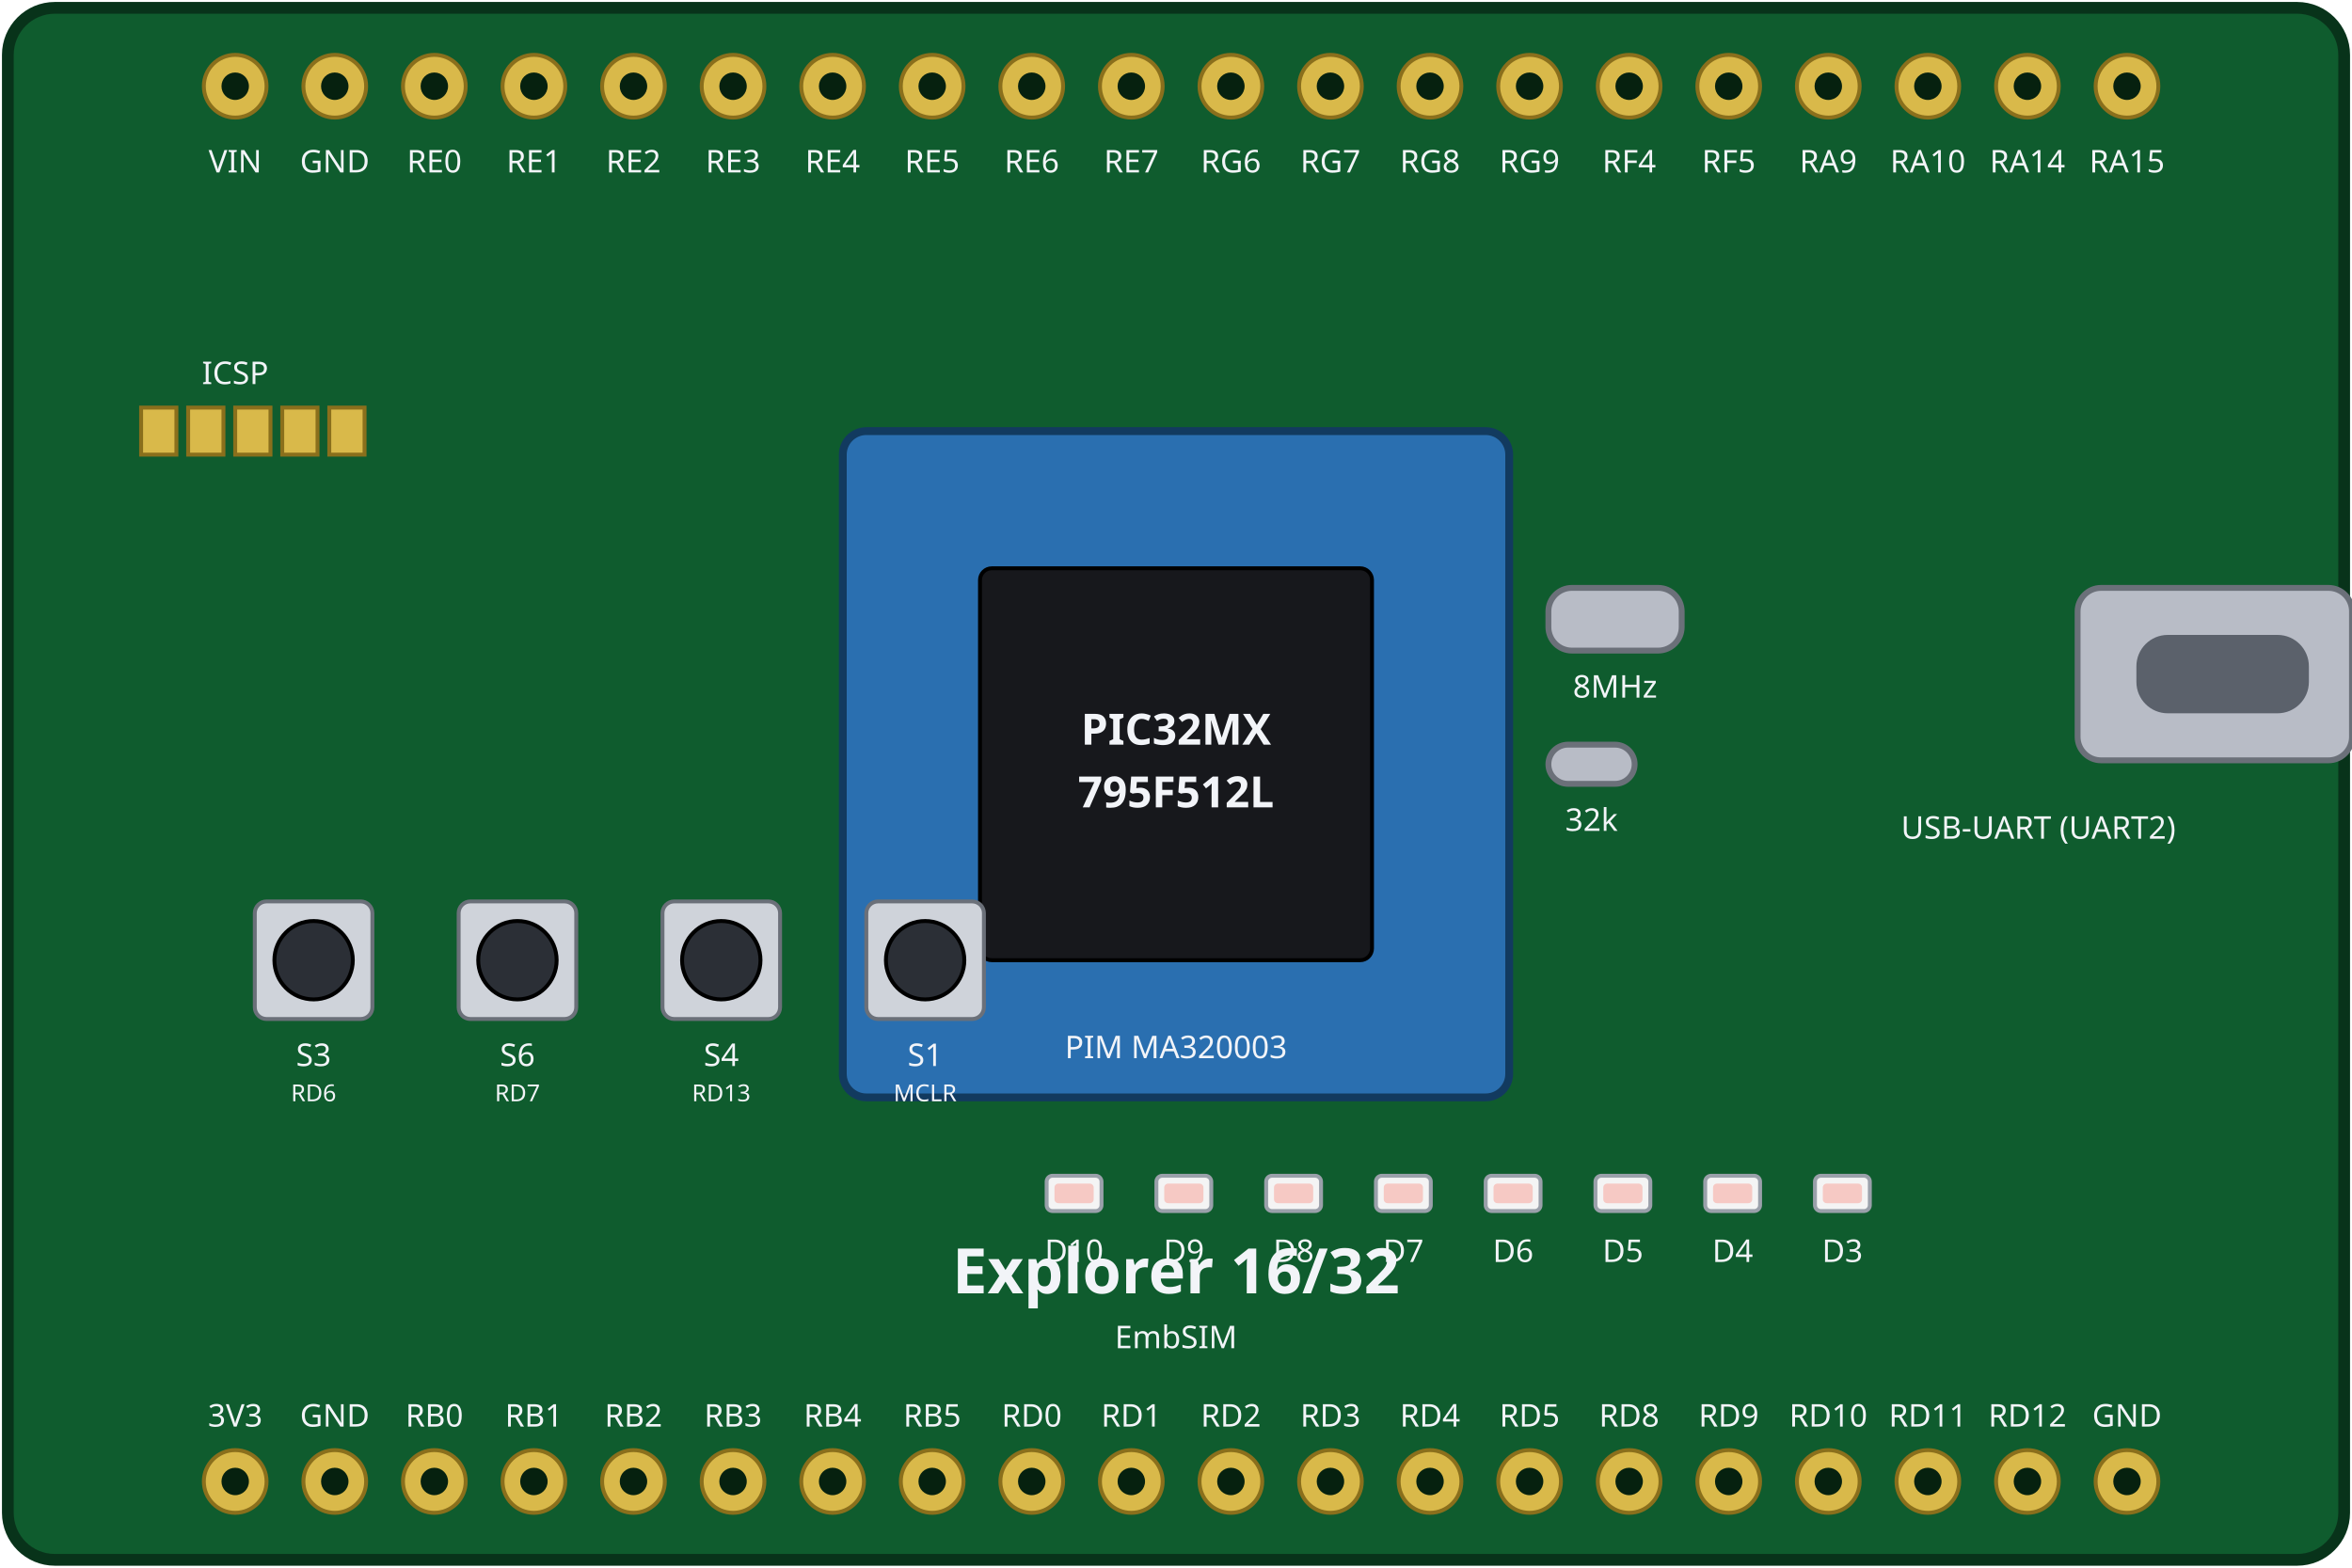
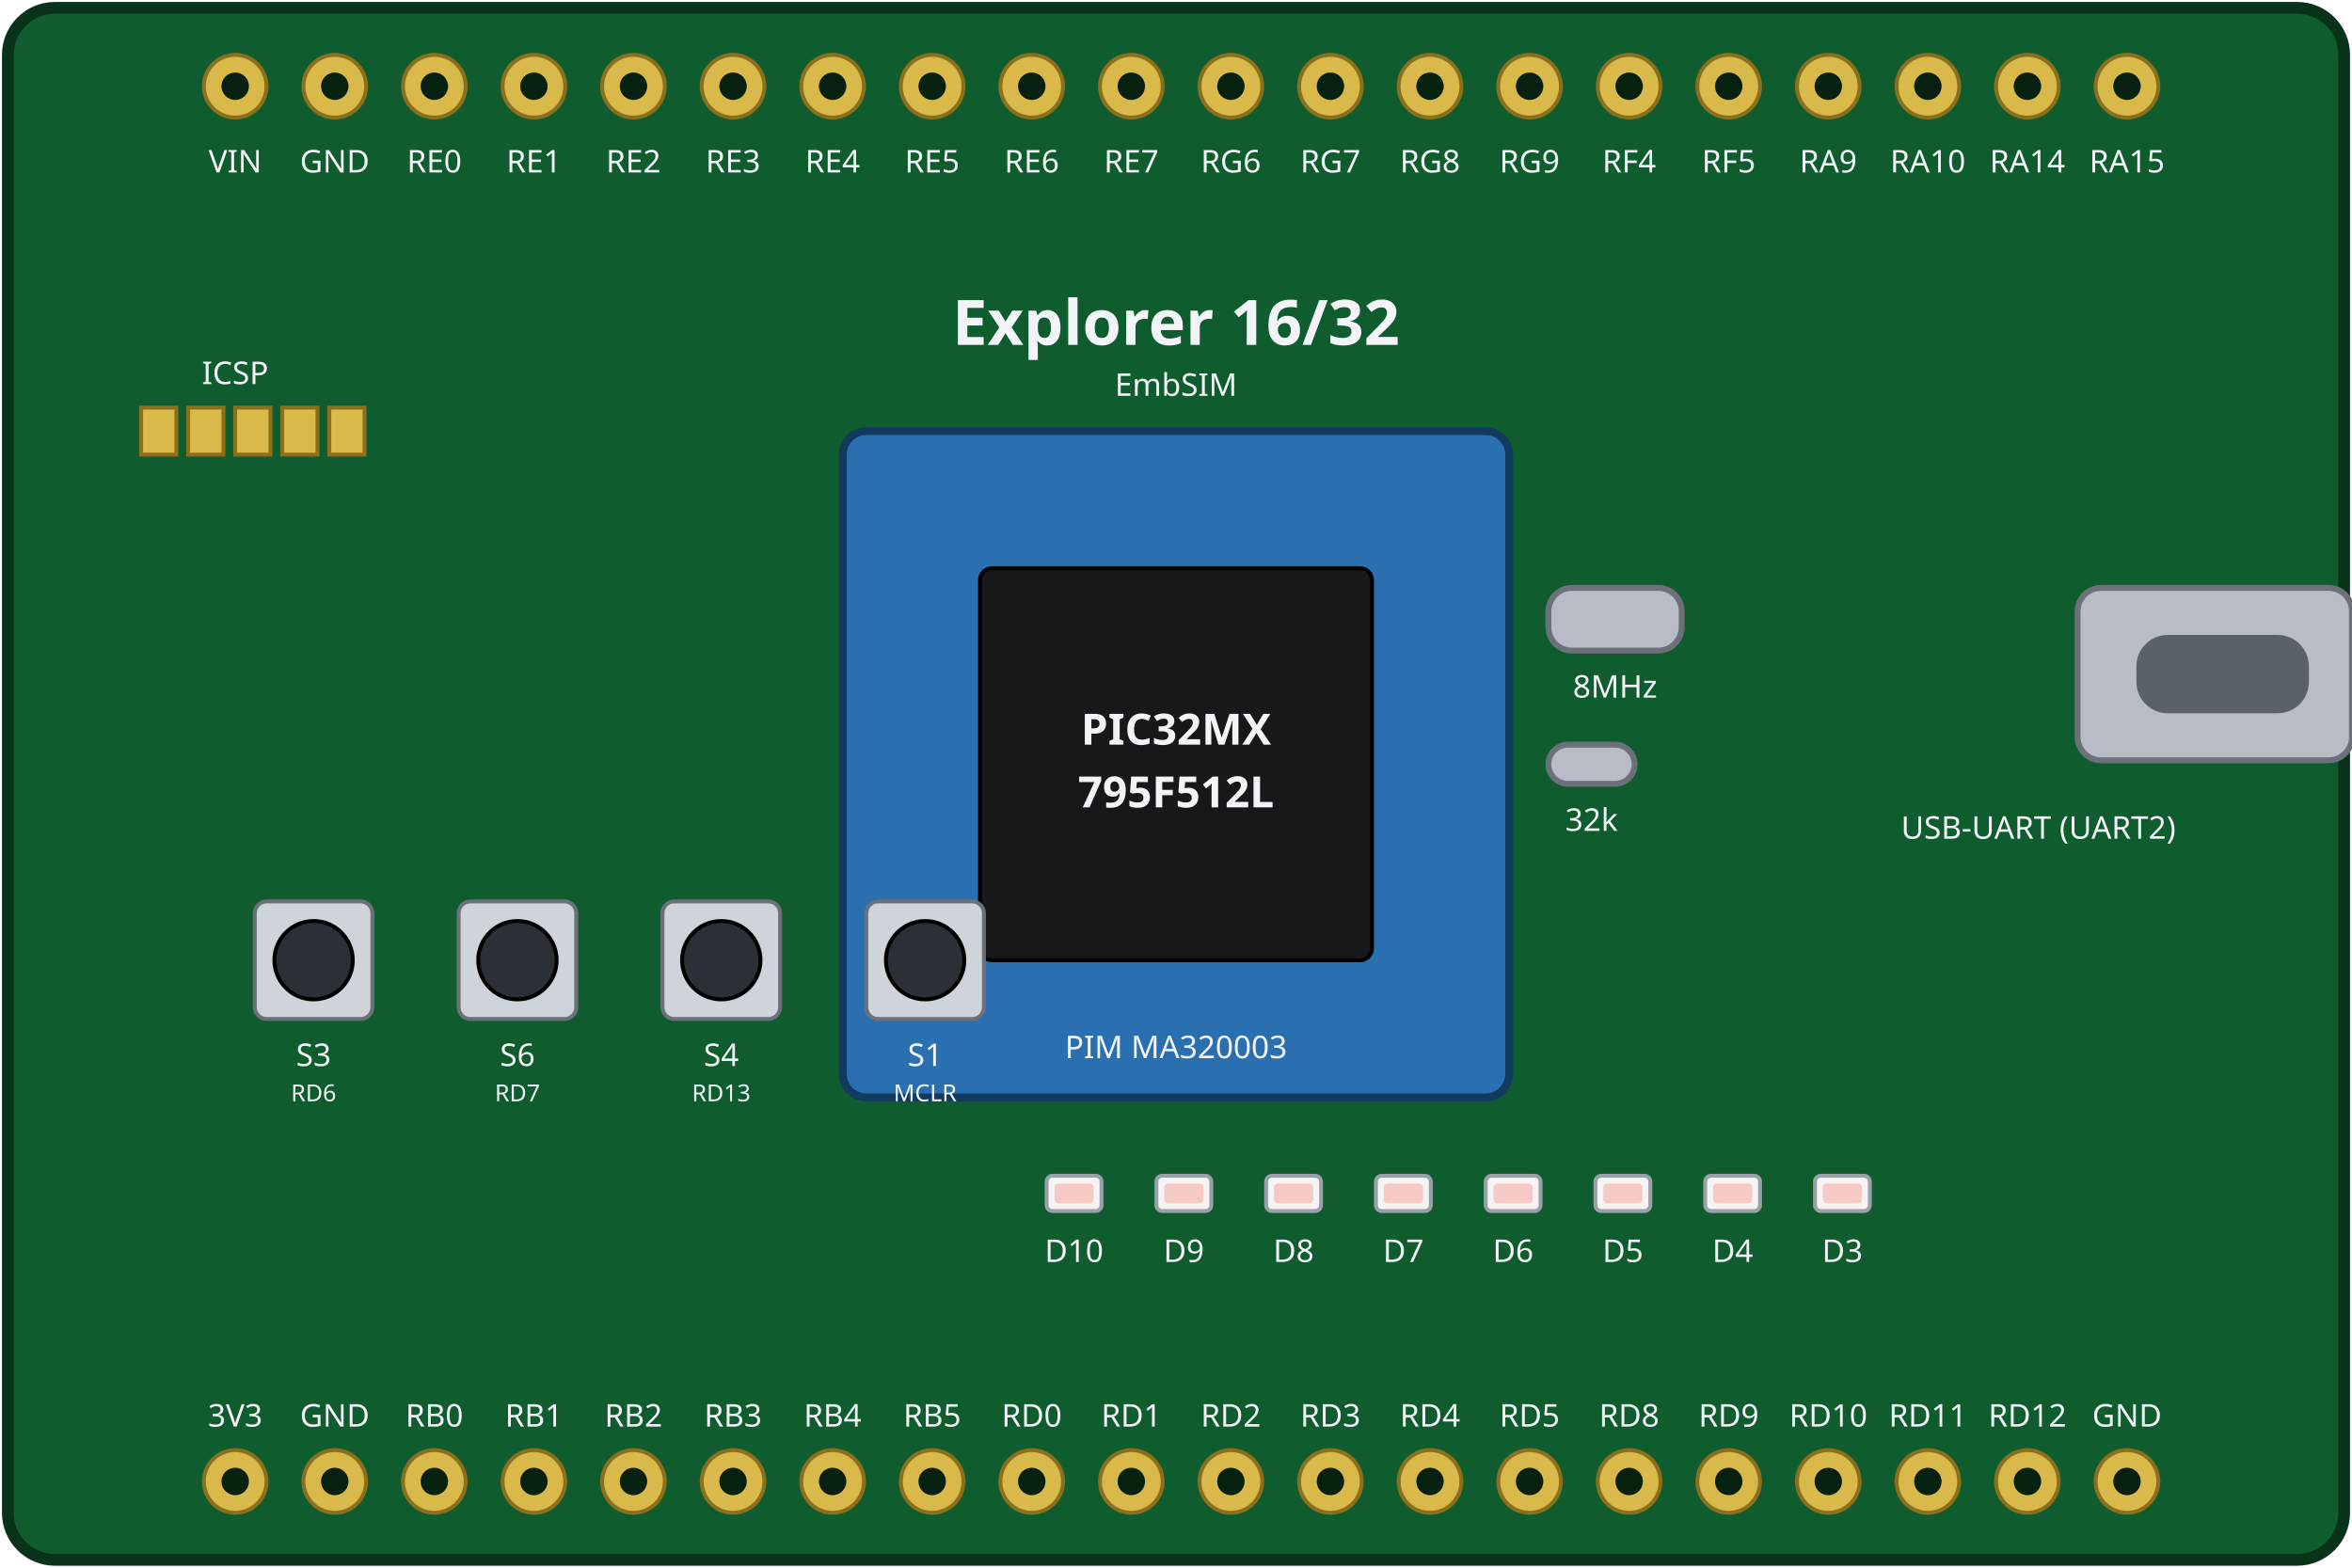
<svg xmlns="http://www.w3.org/2000/svg" viewBox="0 0 600 400" width="600" height="400">
  <defs>
    <radialGradient id="glow-red" cx="50%" cy="50%" r="50%">
      <stop offset="0%" stop-color="#ff5a4a" stop-opacity="1" />
      <stop offset="100%" stop-color="#ff5a4a" stop-opacity="0" />
    </radialGradient>
  </defs>
  <style>.pcb{fill:#0f5c2e;stroke:#08331a;stroke-width:3}.silk{fill:#f2f4f8;font-family:sans-serif;font-size:12px}.silks{fill:#f2f4f8;font-family:sans-serif;font-size:8px;text-anchor:middle}.silkn{fill:#f2f4f8;font-family:sans-serif;font-size:6px;text-anchor:middle}.pad{fill:#d9b94a;stroke:#8a6f1c;stroke-width:1}.hole{fill:#06210f}.chip{fill:#17181c;stroke:#000;stroke-width:1}.pim{fill:#2a6fb0;stroke:#123a5f;stroke-width:2}.metal{fill:#b8bcc6;stroke:#6b7079;stroke-width:1.5}.logo{fill:#f2f4f8;font-family:sans-serif;font-weight:bold}.btn{fill:#cfd3da;stroke:#6b7079}</style>
  <rect id="pcb" class="pcb" x="2" y="2" width="596" height="396" rx="12" />
  <circle id="pin-vin" class="pad" cx="60.0" cy="22" r="8" />
  <circle class="hole" cx="60.0" cy="22" r="3.5" />
  <text class="silks" x="60.0" y="44">VIN</text>
  <circle id="pin-gnd_3" class="pad" cx="85.4" cy="22" r="8" />
  <circle class="hole" cx="85.4" cy="22" r="3.5" />
  <text class="silks" x="85.4" y="44">GND</text>
  <circle id="pin-re0" class="pad" cx="110.8" cy="22" r="8" />
  <circle class="hole" cx="110.8" cy="22" r="3.5" />
  <text class="silks" x="110.8" y="44">RE0</text>
  <circle id="pin-re1" class="pad" cx="136.2" cy="22" r="8" />
  <circle class="hole" cx="136.2" cy="22" r="3.5" />
  <text class="silks" x="136.2" y="44">RE1</text>
  <circle id="pin-re2" class="pad" cx="161.6" cy="22" r="8" />
  <circle class="hole" cx="161.6" cy="22" r="3.5" />
  <text class="silks" x="161.6" y="44">RE2</text>
  <circle id="pin-re3" class="pad" cx="187.0" cy="22" r="8" />
  <circle class="hole" cx="187.0" cy="22" r="3.5" />
  <text class="silks" x="187.0" y="44">RE3</text>
  <circle id="pin-re4" class="pad" cx="212.4" cy="22" r="8" />
  <circle class="hole" cx="212.4" cy="22" r="3.5" />
  <text class="silks" x="212.4" y="44">RE4</text>
  <circle id="pin-re5" class="pad" cx="237.8" cy="22" r="8" />
  <circle class="hole" cx="237.8" cy="22" r="3.5" />
  <text class="silks" x="237.8" y="44">RE5</text>
  <circle id="pin-re6" class="pad" cx="263.2" cy="22" r="8" />
  <circle class="hole" cx="263.2" cy="22" r="3.5" />
  <text class="silks" x="263.2" y="44">RE6</text>
  <circle id="pin-re7" class="pad" cx="288.6" cy="22" r="8" />
  <circle class="hole" cx="288.6" cy="22" r="3.5" />
  <text class="silks" x="288.6" y="44">RE7</text>
  <circle id="pin-rg6" class="pad" cx="314.0" cy="22" r="8" />
  <circle class="hole" cx="314.0" cy="22" r="3.5" />
  <text class="silks" x="314.0" y="44">RG6</text>
  <circle id="pin-rg7" class="pad" cx="339.4" cy="22" r="8" />
  <circle class="hole" cx="339.4" cy="22" r="3.5" />
  <text class="silks" x="339.4" y="44">RG7</text>
  <circle id="pin-rg8" class="pad" cx="364.8" cy="22" r="8" />
  <circle class="hole" cx="364.8" cy="22" r="3.5" />
  <text class="silks" x="364.8" y="44">RG8</text>
  <circle id="pin-rg9" class="pad" cx="390.2" cy="22" r="8" />
  <circle class="hole" cx="390.2" cy="22" r="3.5" />
  <text class="silks" x="390.2" y="44">RG9</text>
  <circle id="pin-rf4" class="pad" cx="415.6" cy="22" r="8" />
  <circle class="hole" cx="415.6" cy="22" r="3.5" />
  <text class="silks" x="415.6" y="44">RF4</text>
  <circle id="pin-rf5" class="pad" cx="441.0" cy="22" r="8" />
  <circle class="hole" cx="441.0" cy="22" r="3.5" />
  <text class="silks" x="441.0" y="44">RF5</text>
  <circle id="pin-ra9" class="pad" cx="466.4" cy="22" r="8" />
  <circle class="hole" cx="466.4" cy="22" r="3.5" />
  <text class="silks" x="466.4" y="44">RA9</text>
  <circle id="pin-ra10" class="pad" cx="491.8" cy="22" r="8" />
  <circle class="hole" cx="491.8" cy="22" r="3.5" />
  <text class="silks" x="491.8" y="44">RA10</text>
  <circle id="pin-ra14" class="pad" cx="517.2" cy="22" r="8" />
  <circle class="hole" cx="517.2" cy="22" r="3.5" />
  <text class="silks" x="517.2" y="44">RA14</text>
  <circle id="pin-ra15" class="pad" cx="542.6" cy="22" r="8" />
  <circle class="hole" cx="542.6" cy="22" r="3.5" />
  <text class="silks" x="542.6" y="44">RA15</text>
  <circle id="pin-3v3" class="pad" cx="60.0" cy="378" r="8" />
  <circle class="hole" cx="60.0" cy="378" r="3.5" />
  <text class="silks" x="60.0" y="364">3V3</text>
  <circle id="pin-gnd" class="pad" cx="85.4" cy="378" r="8" />
  <circle class="hole" cx="85.4" cy="378" r="3.5" />
  <text class="silks" x="85.4" y="364">GND</text>
  <circle id="pin-rb0" class="pad" cx="110.8" cy="378" r="8" />
  <circle class="hole" cx="110.8" cy="378" r="3.5" />
  <text class="silks" x="110.8" y="364">RB0</text>
  <circle id="pin-rb1" class="pad" cx="136.2" cy="378" r="8" />
  <circle class="hole" cx="136.2" cy="378" r="3.5" />
  <text class="silks" x="136.2" y="364">RB1</text>
  <circle id="pin-rb2" class="pad" cx="161.6" cy="378" r="8" />
  <circle class="hole" cx="161.6" cy="378" r="3.5" />
  <text class="silks" x="161.6" y="364">RB2</text>
  <circle id="pin-rb3" class="pad" cx="187.0" cy="378" r="8" />
  <circle class="hole" cx="187.0" cy="378" r="3.5" />
  <text class="silks" x="187.0" y="364">RB3</text>
  <circle id="pin-rb4" class="pad" cx="212.4" cy="378" r="8" />
  <circle class="hole" cx="212.4" cy="378" r="3.5" />
  <text class="silks" x="212.4" y="364">RB4</text>
  <circle id="pin-rb5" class="pad" cx="237.8" cy="378" r="8" />
  <circle class="hole" cx="237.8" cy="378" r="3.5" />
  <text class="silks" x="237.8" y="364">RB5</text>
  <circle id="pin-rd0" class="pad" cx="263.2" cy="378" r="8" />
  <circle class="hole" cx="263.2" cy="378" r="3.5" />
  <text class="silks" x="263.2" y="364">RD0</text>
  <circle id="pin-rd1" class="pad" cx="288.6" cy="378" r="8" />
  <circle class="hole" cx="288.6" cy="378" r="3.5" />
  <text class="silks" x="288.6" y="364">RD1</text>
  <circle id="pin-rd2" class="pad" cx="314.0" cy="378" r="8" />
  <circle class="hole" cx="314.0" cy="378" r="3.5" />
  <text class="silks" x="314.0" y="364">RD2</text>
  <circle id="pin-rd3" class="pad" cx="339.4" cy="378" r="8" />
  <circle class="hole" cx="339.4" cy="378" r="3.5" />
  <text class="silks" x="339.4" y="364">RD3</text>
  <circle id="pin-rd4" class="pad" cx="364.8" cy="378" r="8" />
  <circle class="hole" cx="364.8" cy="378" r="3.5" />
  <text class="silks" x="364.8" y="364">RD4</text>
  <circle id="pin-rd5" class="pad" cx="390.2" cy="378" r="8" />
  <circle class="hole" cx="390.2" cy="378" r="3.5" />
  <text class="silks" x="390.2" y="364">RD5</text>
  <circle id="pin-rd8" class="pad" cx="415.6" cy="378" r="8" />
  <circle class="hole" cx="415.6" cy="378" r="3.5" />
  <text class="silks" x="415.6" y="364">RD8</text>
  <circle id="pin-rd9" class="pad" cx="441.0" cy="378" r="8" />
  <circle class="hole" cx="441.0" cy="378" r="3.5" />
  <text class="silks" x="441.0" y="364">RD9</text>
  <circle id="pin-rd10" class="pad" cx="466.4" cy="378" r="8" />
  <circle class="hole" cx="466.4" cy="378" r="3.5" />
  <text class="silks" x="466.4" y="364">RD10</text>
  <circle id="pin-rd11" class="pad" cx="491.8" cy="378" r="8" />
  <circle class="hole" cx="491.8" cy="378" r="3.5" />
  <text class="silks" x="491.8" y="364">RD11</text>
  <circle id="pin-rd12" class="pad" cx="517.2" cy="378" r="8" />
  <circle class="hole" cx="517.2" cy="378" r="3.5" />
  <text class="silks" x="517.2" y="364">RD12</text>
  <circle id="pin-gnd_2" class="pad" cx="542.6" cy="378" r="8" />
  <circle class="hole" cx="542.6" cy="378" r="3.5" />
  <text class="silks" x="542.6" y="364">GND</text>
  <g id="pim">
    <rect class="pim" x="215" y="110" width="170" height="170" rx="6" />
    <rect class="chip" x="250" y="145" width="100" height="100" rx="3" />
    <text class="logo" x="300" y="190" font-size="11" text-anchor="middle">PIC32MX</text>
    <text class="logo" x="300" y="206" font-size="11" text-anchor="middle">795F512L</text>
    <text class="silks" x="300" y="270">PIM MA320003</text>
  </g>
  <g id="crystal">
    <rect class="metal" x="395" y="150" width="34" height="16" rx="6" />
    <text class="silks" x="412" y="178">8MHz</text>
    <rect class="metal" x="395" y="190" width="22" height="10" rx="5" />
    <text class="silks" x="406" y="212">32k</text>
  </g>
  <g id="d3">
    <rect x="463" y="300" width="14" height="9" rx="1.5" fill="#f4f4f4" stroke="#9aa0aa" />
    <rect id="led-d3" x="465" y="302" width="10" height="5" rx="1" fill="#f6c9c4" />
    <circle id="led-d3-glow" cx="470" cy="304.5" r="18" fill="url(#glow-red)" opacity="0" />
    <text class="silks" x="470" y="322">D3</text>
  </g>
  <g id="d4">
    <rect x="435" y="300" width="14" height="9" rx="1.5" fill="#f4f4f4" stroke="#9aa0aa" />
    <rect id="led-d4" x="437" y="302" width="10" height="5" rx="1" fill="#f6c9c4" />
    <circle id="led-d4-glow" cx="442" cy="304.5" r="18" fill="url(#glow-red)" opacity="0" />
    <text class="silks" x="442" y="322">D4</text>
  </g>
  <g id="d5">
    <rect x="407" y="300" width="14" height="9" rx="1.5" fill="#f4f4f4" stroke="#9aa0aa" />
    <rect id="led-d5" x="409" y="302" width="10" height="5" rx="1" fill="#f6c9c4" />
    <circle id="led-d5-glow" cx="414" cy="304.5" r="18" fill="url(#glow-red)" opacity="0" />
    <text class="silks" x="414" y="322">D5</text>
  </g>
  <g id="d6">
    <rect x="379" y="300" width="14" height="9" rx="1.5" fill="#f4f4f4" stroke="#9aa0aa" />
    <rect id="led-d6" x="381" y="302" width="10" height="5" rx="1" fill="#f6c9c4" />
    <circle id="led-d6-glow" cx="386" cy="304.5" r="18" fill="url(#glow-red)" opacity="0" />
    <text class="silks" x="386" y="322">D6</text>
  </g>
  <g id="d7">
    <rect x="351" y="300" width="14" height="9" rx="1.5" fill="#f4f4f4" stroke="#9aa0aa" />
    <rect id="led-d7" x="353" y="302" width="10" height="5" rx="1" fill="#f6c9c4" />
    <circle id="led-d7-glow" cx="358" cy="304.5" r="18" fill="url(#glow-red)" opacity="0" />
    <text class="silks" x="358" y="322">D7</text>
  </g>
  <g id="d8">
    <rect x="323" y="300" width="14" height="9" rx="1.5" fill="#f4f4f4" stroke="#9aa0aa" />
    <rect id="led-d8" x="325" y="302" width="10" height="5" rx="1" fill="#f6c9c4" />
    <circle id="led-d8-glow" cx="330" cy="304.5" r="18" fill="url(#glow-red)" opacity="0" />
    <text class="silks" x="330" y="322">D8</text>
  </g>
  <g id="d9">
    <rect x="295" y="300" width="14" height="9" rx="1.5" fill="#f4f4f4" stroke="#9aa0aa" />
    <rect id="led-d9" x="297" y="302" width="10" height="5" rx="1" fill="#f6c9c4" />
    <circle id="led-d9-glow" cx="302" cy="304.5" r="18" fill="url(#glow-red)" opacity="0" />
    <text class="silks" x="302" y="322">D9</text>
  </g>
  <g id="d10">
    <rect x="267" y="300" width="14" height="9" rx="1.5" fill="#f4f4f4" stroke="#9aa0aa" />
    <rect id="led-d10" x="269" y="302" width="10" height="5" rx="1" fill="#f6c9c4" />
    <circle id="led-d10-glow" cx="274" cy="304.5" r="18" fill="url(#glow-red)" opacity="0" />
    <text class="silks" x="274" y="322">D10</text>
  </g>
  <g id="btn-s3">
    <rect class="btn" x="65" y="230" width="30" height="30" rx="3" />
    <circle cx="80" cy="245" r="10" fill="#2b2f36" stroke="#000" />
    <text class="silks" x="80" y="272">S3</text>
    <text class="silkn" x="80" y="281">RD6</text>
  </g>
  <g id="btn-s6">
    <rect class="btn" x="117" y="230" width="30" height="30" rx="3" />
    <circle cx="132" cy="245" r="10" fill="#2b2f36" stroke="#000" />
    <text class="silks" x="132" y="272">S6</text>
    <text class="silkn" x="132" y="281">RD7</text>
  </g>
  <g id="btn-s4">
    <rect class="btn" x="169" y="230" width="30" height="30" rx="3" />
    <circle cx="184" cy="245" r="10" fill="#2b2f36" stroke="#000" />
    <text class="silks" x="184" y="272">S4</text>
    <text class="silkn" x="184" y="281">RD13</text>
  </g>
  <g id="btn-s1">
    <rect class="btn" x="221" y="230" width="30" height="30" rx="3" />
    <circle cx="236" cy="245" r="10" fill="#2b2f36" stroke="#000" />
    <text class="silks" x="236" y="272">S1</text>
    <text class="silkn" x="236" y="281">MCLR</text>
  </g>
  <g id="usb">
    <rect class="metal" x="530" y="150" width="70" height="44" rx="6" />
    <rect x="545" y="162" width="44" height="20" rx="8" fill="#5b616b" />
    <text class="silks" x="520" y="214">USB-UART (UART2)</text>
  </g>
  <g id="icsp">
    <rect class="pad" x="36" y="104" width="9" height="12" />
    <rect class="pad" x="48" y="104" width="9" height="12" />
    <rect class="pad" x="60" y="104" width="9" height="12" />
    <rect class="pad" x="72" y="104" width="9" height="12" />
    <rect class="pad" x="84" y="104" width="9" height="12" />
    <text class="silks" x="60" y="98">ICSP</text>
  </g>
-   <text class="logo" x="300" y="330" font-size="16" text-anchor="middle">Explorer 16/32</text>
-   <text class="silks" x="300" y="344">EmbSIM</text>
+   <text class="logo" x="300" y="88" font-size="16" text-anchor="middle">Explorer 16/32</text>
+   <text class="silks" x="300" y="101">EmbSIM</text>
</svg>
